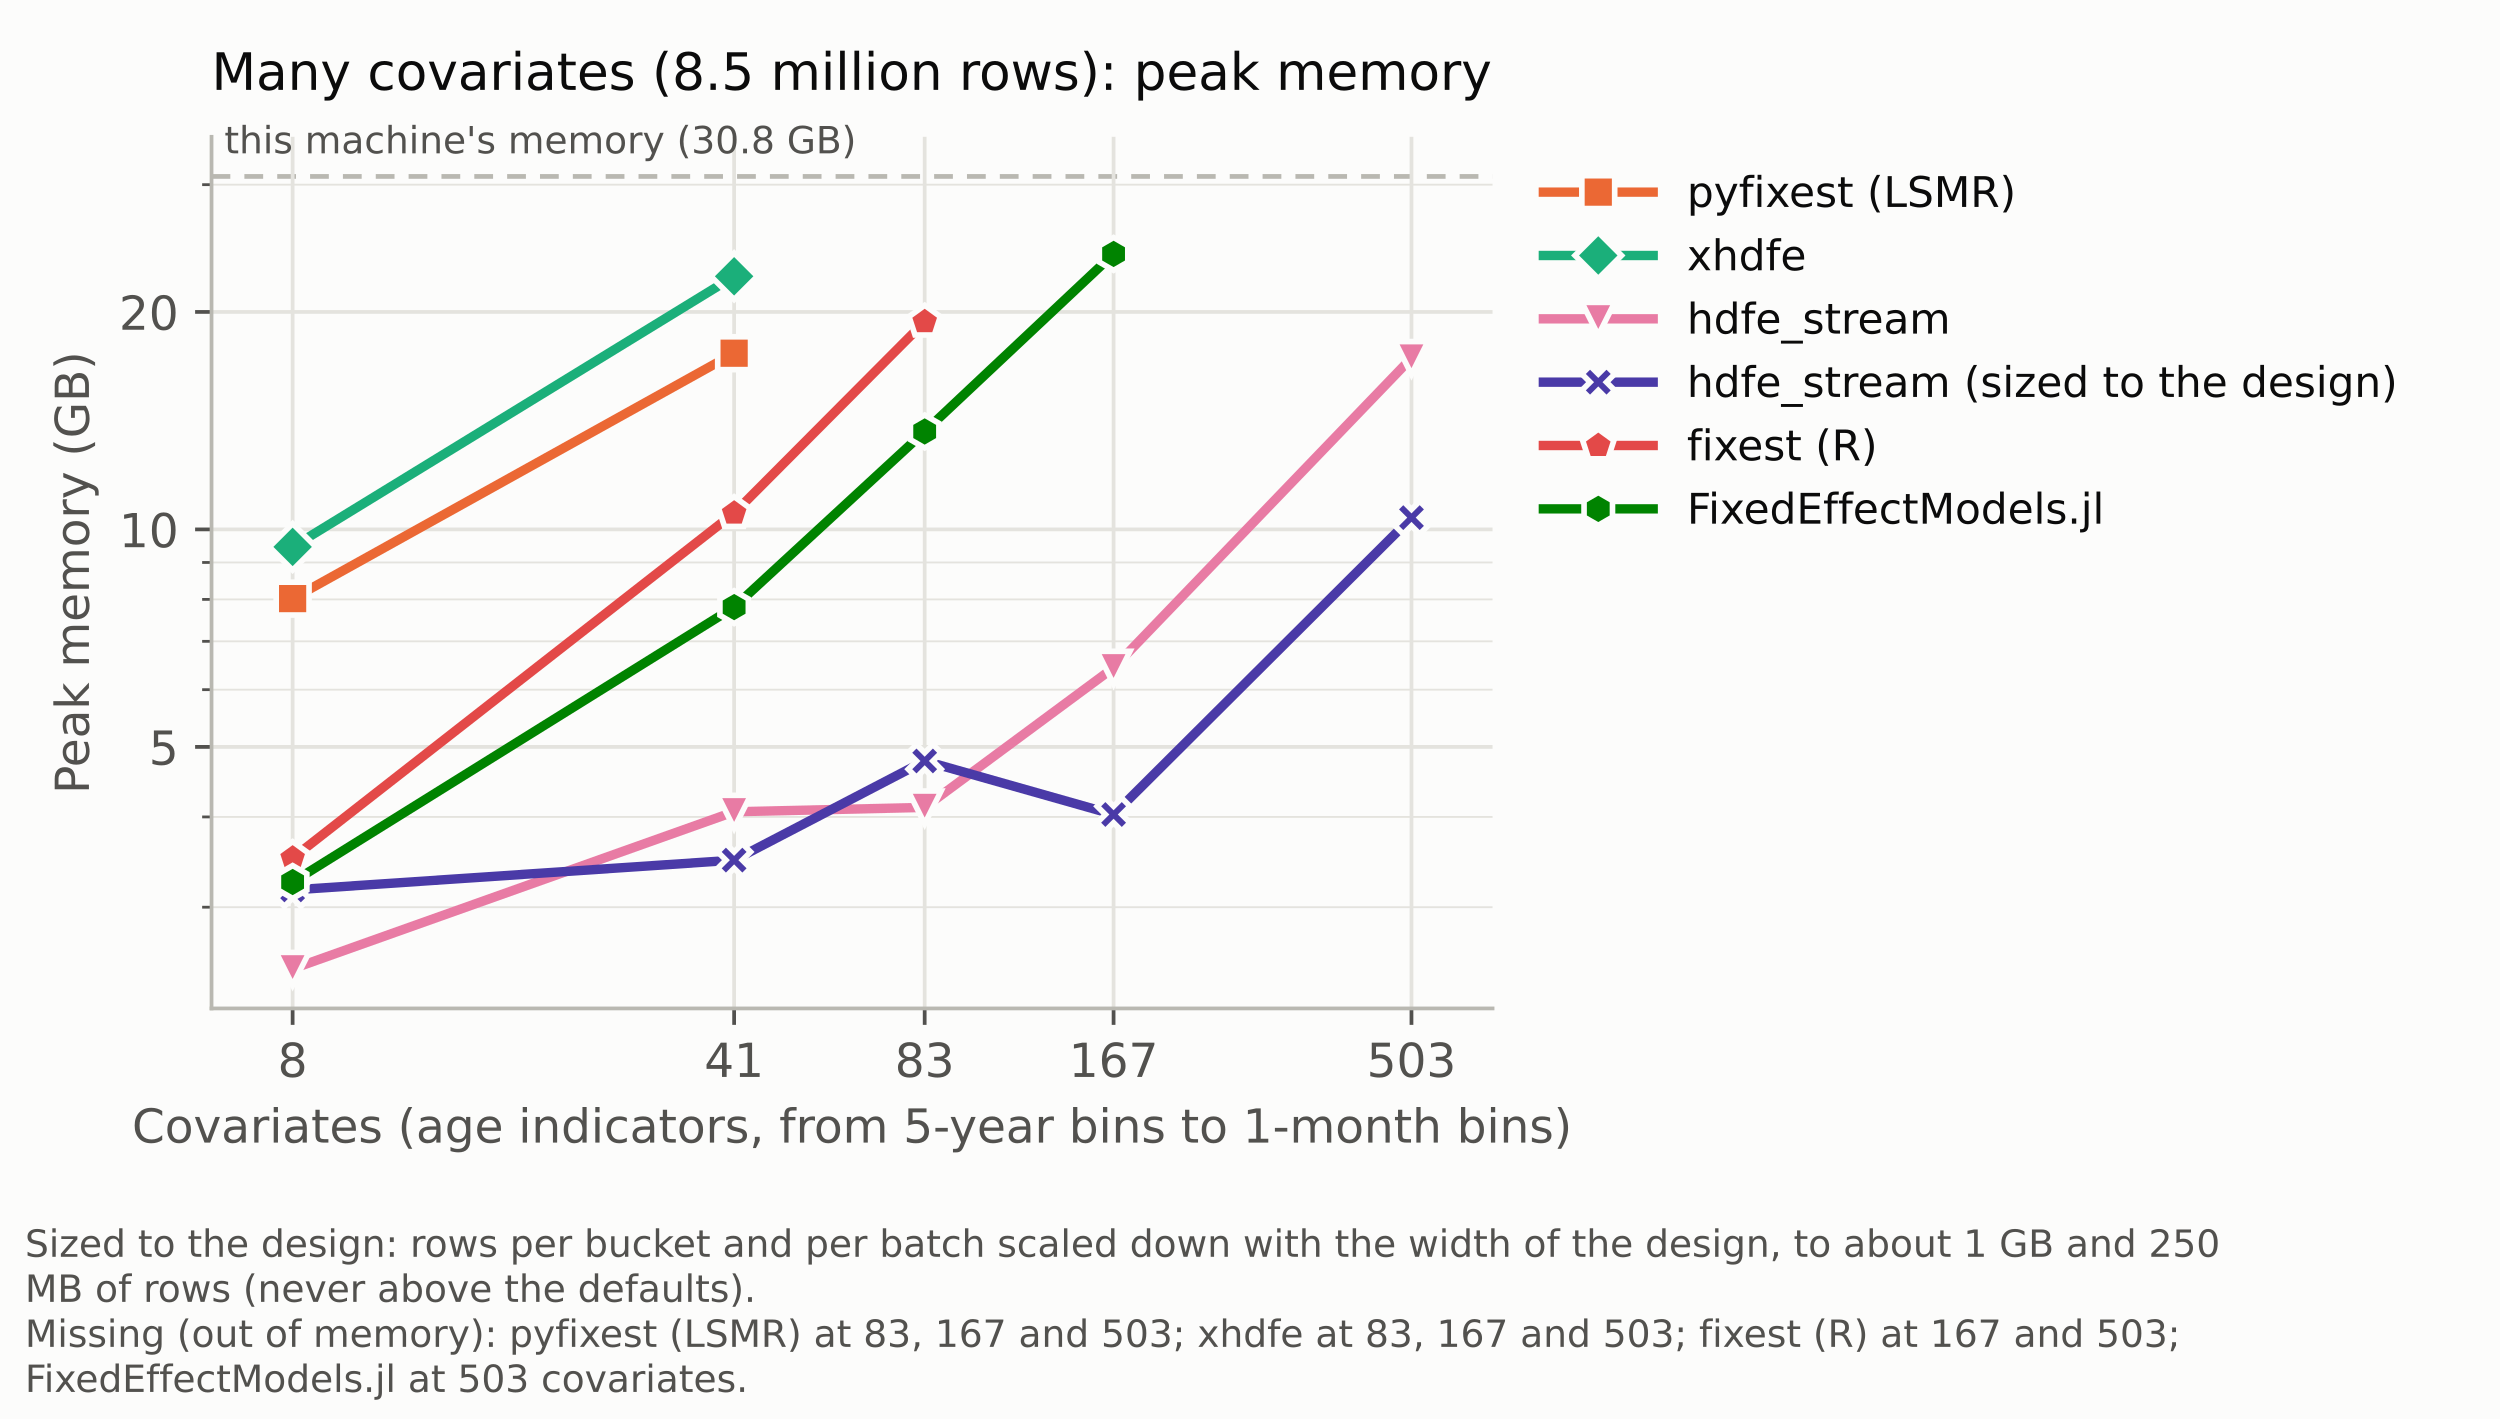
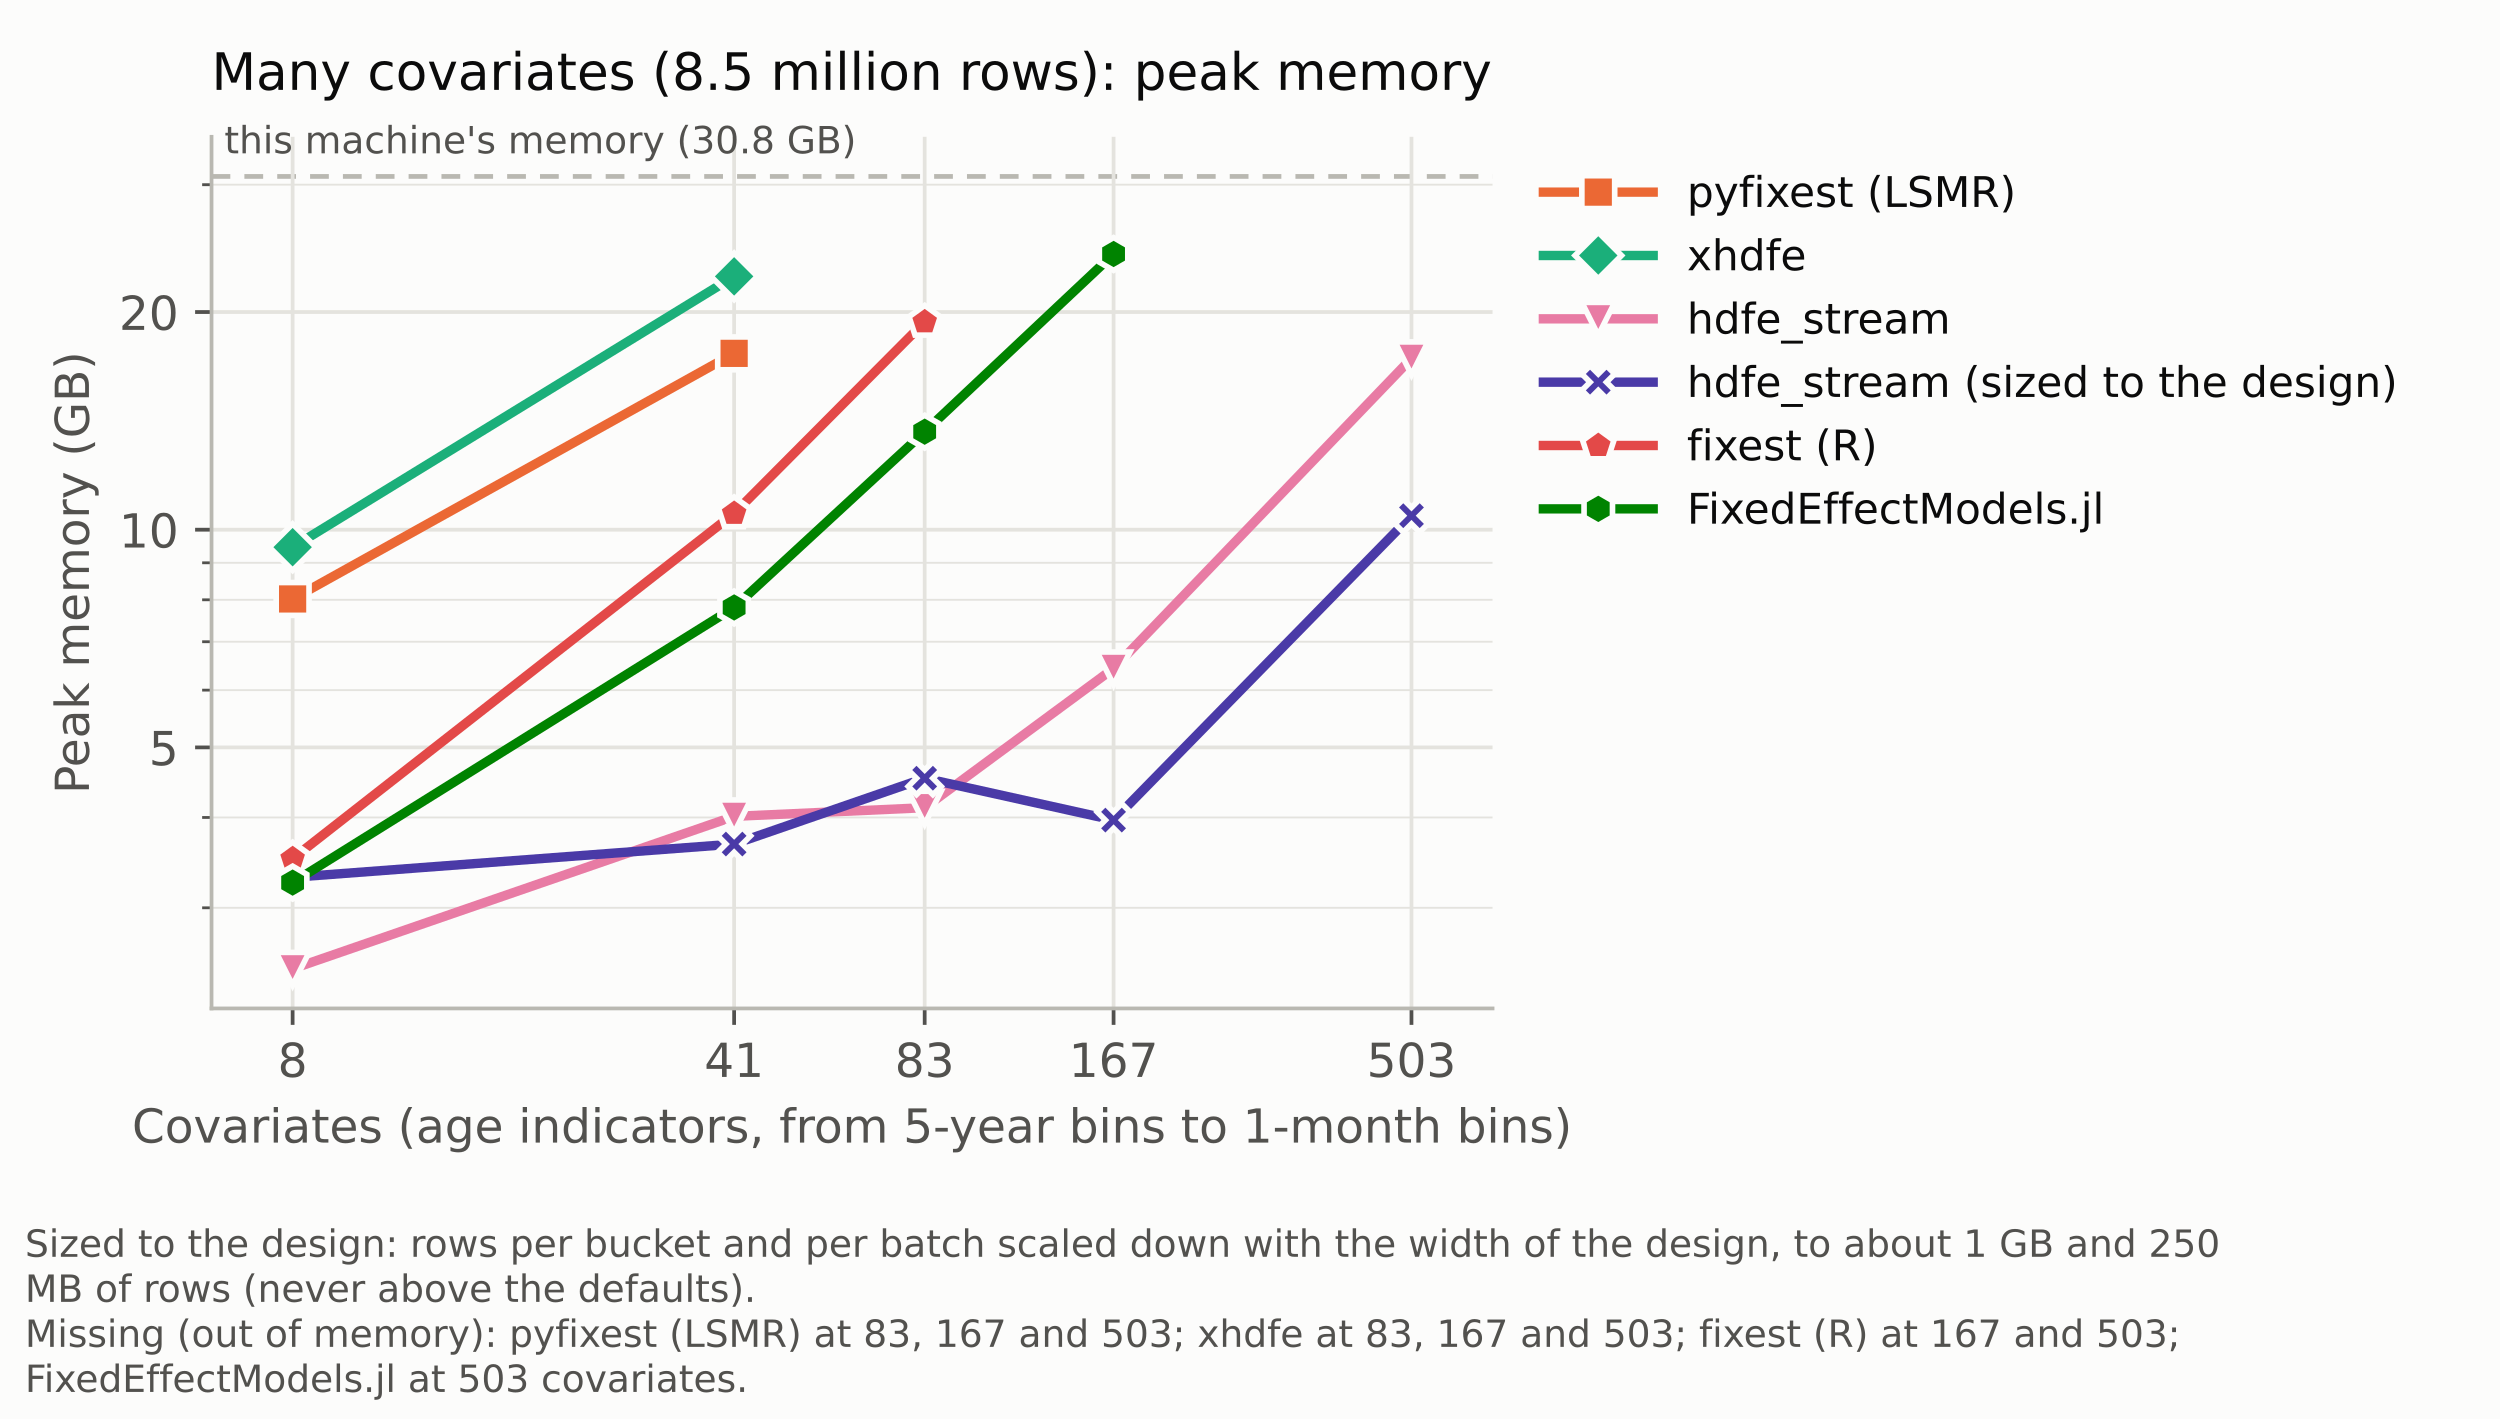
<svg xmlns="http://www.w3.org/2000/svg" xmlns:xlink="http://www.w3.org/1999/xlink" width="532.8pt" height="302.4pt" viewBox="0 0 532.8 302.4" version="1.1">
  <defs>
    <style type="text/css">*{stroke-linejoin: round; stroke-linecap: butt}</style>
  </defs>
  <g id="figure_1">
    <g id="patch_1">
      <path d="M 0 302.4  L 532.8 302.4  L 532.8 0  L 0 0  z " style="fill: #fcfcfb" />
    </g>
    <g id="axes_1">
      <g id="patch_2">
        <path d="M 45.082 214.918  L 318.093 214.918  L 318.093 29.157  L 45.082 29.157  z " style="fill: #fcfcfb" />
      </g>
      <g id="line2d_1">
        <path d="M 45.082 37.601  L 318.093 37.601  " clip-path="url(#p2166094554)" style="fill: none; stroke-dasharray: 4,3; stroke-dashoffset: 0; stroke: #b9b8b1" />
      </g>
      <g id="matplotlib.axis_1">
        <g id="xtick_1">
          <g id="line2d_2">
            <path d="M 62.363 214.918  L 62.363 29.157  " clip-path="url(#p2166094554)" style="fill: none; stroke: #e4e3de; stroke-width: 0.8; stroke-linecap: square" />
          </g>
          <g id="line2d_3">
            <defs>
              <path id="m8ed865f432" d="M 0 0  L 0 3.5  " style="stroke: #52514e; stroke-width: 0.8" />
            </defs>
            <g>
              <use xlink:href="#m8ed865f432" x="62.363" y="214.918" style="fill: #52514e; stroke: #52514e; stroke-width: 0.8" />
            </g>
          </g>
          <g id="text_1">
            <text style="font-size: 10px; font-family: 'DejaVu Sans', 'Bitstream Vera Sans', 'Computer Modern Sans Serif', 'Lucida Grande', 'Verdana', 'Geneva', 'Lucid', 'Arial', 'Helvetica', 'Avant Garde', sans-serif; text-anchor: middle; fill: #52514e" x="62.363" y="229.515" transform="rotate(-0 62.36259 229.5153)">8</text>
          </g>
        </g>
        <g id="xtick_2">
          <g id="line2d_4">
            <path d="M 156.457 214.918  L 156.457 29.157  " clip-path="url(#p2166094554)" style="fill: none; stroke: #e4e3de; stroke-width: 0.8; stroke-linecap: square" />
          </g>
          <g id="line2d_5">
            <g>
              <use xlink:href="#m8ed865f432" x="156.457" y="214.918" style="fill: #52514e; stroke: #52514e; stroke-width: 0.8" />
            </g>
          </g>
          <g id="text_2">
            <text style="font-size: 10px; font-family: 'DejaVu Sans', 'Bitstream Vera Sans', 'Computer Modern Sans Serif', 'Lucida Grande', 'Verdana', 'Geneva', 'Lucid', 'Arial', 'Helvetica', 'Avant Garde', sans-serif; text-anchor: middle; fill: #52514e" x="156.457" y="229.515" transform="rotate(-0 156.4571 229.5153)">41</text>
          </g>
        </g>
        <g id="xtick_3">
          <g id="line2d_6">
            <path d="M 197.067 214.918  L 197.067 29.157  " clip-path="url(#p2166094554)" style="fill: none; stroke: #e4e3de; stroke-width: 0.8; stroke-linecap: square" />
          </g>
          <g id="line2d_7">
            <g>
              <use xlink:href="#m8ed865f432" x="197.067" y="214.918" style="fill: #52514e; stroke: #52514e; stroke-width: 0.8" />
            </g>
          </g>
          <g id="text_3">
            <text style="font-size: 10px; font-family: 'DejaVu Sans', 'Bitstream Vera Sans', 'Computer Modern Sans Serif', 'Lucida Grande', 'Verdana', 'Geneva', 'Lucid', 'Arial', 'Helvetica', 'Avant Garde', sans-serif; text-anchor: middle; fill: #52514e" x="197.067" y="229.515" transform="rotate(-0 197.067 229.5153)">83</text>
          </g>
        </g>
        <g id="xtick_4">
          <g id="line2d_8">
            <path d="M 237.325 214.918  L 237.325 29.157  " clip-path="url(#p2166094554)" style="fill: none; stroke: #e4e3de; stroke-width: 0.8; stroke-linecap: square" />
          </g>
          <g id="line2d_9">
            <g>
              <use xlink:href="#m8ed865f432" x="237.325" y="214.918" style="fill: #52514e; stroke: #52514e; stroke-width: 0.8" />
            </g>
          </g>
          <g id="text_4">
            <text style="font-size: 10px; font-family: 'DejaVu Sans', 'Bitstream Vera Sans', 'Computer Modern Sans Serif', 'Lucida Grande', 'Verdana', 'Geneva', 'Lucid', 'Arial', 'Helvetica', 'Avant Garde', sans-serif; text-anchor: middle; fill: #52514e" x="237.325" y="229.515" transform="rotate(-0 237.3247 229.5153)">167</text>
          </g>
        </g>
        <g id="xtick_5">
          <g id="line2d_10">
            <path d="M 300.813 214.918  L 300.813 29.157  " clip-path="url(#p2166094554)" style="fill: none; stroke: #e4e3de; stroke-width: 0.8; stroke-linecap: square" />
          </g>
          <g id="line2d_11">
            <g>
              <use xlink:href="#m8ed865f432" x="300.813" y="214.918" style="fill: #52514e; stroke: #52514e; stroke-width: 0.8" />
            </g>
          </g>
          <g id="text_5">
            <text style="font-size: 10px; font-family: 'DejaVu Sans', 'Bitstream Vera Sans', 'Computer Modern Sans Serif', 'Lucida Grande', 'Verdana', 'Geneva', 'Lucid', 'Arial', 'Helvetica', 'Avant Garde', sans-serif; text-anchor: middle; fill: #52514e" x="300.813" y="229.515" transform="rotate(-0 300.8131 229.5153)">503</text>
          </g>
        </g>
        <g id="text_6">
          <text style="font-size: 10px; font-family: 'DejaVu Sans', 'Bitstream Vera Sans', 'Computer Modern Sans Serif', 'Lucida Grande', 'Verdana', 'Geneva', 'Lucid', 'Arial', 'Helvetica', 'Avant Garde', sans-serif; text-anchor: middle; fill: #52514e" x="181.588" y="243.516" transform="rotate(-0 181.5878 243.5161)">Covariates (age indicators, from 5-year bins to 1-month bins)</text>
        </g>
      </g>
      <g id="matplotlib.axis_2">
        <g id="ytick_1">
          <g id="line2d_12">
-             <path d="M 45.082 159.179  L 318.093 159.179  " clip-path="url(#p2166094554)" style="fill: none; stroke: #e4e3de; stroke-width: 0.8; stroke-linecap: square" />
+             <path d="M 45.082 159.281  L 318.093 159.281  " clip-path="url(#p2166094554)" style="fill: none; stroke: #e4e3de; stroke-width: 0.8; stroke-linecap: square" />
          </g>
          <g id="line2d_13">
            <defs>
              <path id="mcf4f93b4a9" d="M 0 0  L -3.5 0  " style="stroke: #52514e; stroke-width: 0.8" />
            </defs>
            <g>
-               <use xlink:href="#mcf4f93b4a9" x="45.082" y="159.179" style="fill: #52514e; stroke: #52514e; stroke-width: 0.8" />
+               <use xlink:href="#mcf4f93b4a9" x="45.082" y="159.281" style="fill: #52514e; stroke: #52514e; stroke-width: 0.8" />
            </g>
          </g>
          <g id="text_7">
-             <text style="font-size: 10px; font-family: 'DejaVu Sans', 'Bitstream Vera Sans', 'Computer Modern Sans Serif', 'Lucida Grande', 'Verdana', 'Geneva', 'Lucid', 'Arial', 'Helvetica', 'Avant Garde', sans-serif; text-anchor: end; fill: #52514e" x="38.082" y="162.978" transform="rotate(-0 38.08234 162.978)">5</text>
+             <text style="font-size: 10px; font-family: 'DejaVu Sans', 'Bitstream Vera Sans', 'Computer Modern Sans Serif', 'Lucida Grande', 'Verdana', 'Geneva', 'Lucid', 'Arial', 'Helvetica', 'Avant Garde', sans-serif; text-anchor: end; fill: #52514e" x="38.082" y="163.08" transform="rotate(-0 38.08234 163.0795)">5</text>
          </g>
        </g>
        <g id="ytick_2">
          <g id="line2d_14">
-             <path d="M 45.082 112.827  L 318.093 112.827  " clip-path="url(#p2166094554)" style="fill: none; stroke: #e4e3de; stroke-width: 0.8; stroke-linecap: square" />
+             <path d="M 45.082 112.89  L 318.093 112.89  " clip-path="url(#p2166094554)" style="fill: none; stroke: #e4e3de; stroke-width: 0.8; stroke-linecap: square" />
          </g>
          <g id="line2d_15">
            <g>
-               <use xlink:href="#mcf4f93b4a9" x="45.082" y="112.827" style="fill: #52514e; stroke: #52514e; stroke-width: 0.8" />
+               <use xlink:href="#mcf4f93b4a9" x="45.082" y="112.89" style="fill: #52514e; stroke: #52514e; stroke-width: 0.8" />
            </g>
          </g>
          <g id="text_8">
-             <text style="font-size: 10px; font-family: 'DejaVu Sans', 'Bitstream Vera Sans', 'Computer Modern Sans Serif', 'Lucida Grande', 'Verdana', 'Geneva', 'Lucid', 'Arial', 'Helvetica', 'Avant Garde', sans-serif; text-anchor: end; fill: #52514e" x="38.082" y="116.626" transform="rotate(-0 38.08234 116.626)">10</text>
+             <text style="font-size: 10px; font-family: 'DejaVu Sans', 'Bitstream Vera Sans', 'Computer Modern Sans Serif', 'Lucida Grande', 'Verdana', 'Geneva', 'Lucid', 'Arial', 'Helvetica', 'Avant Garde', sans-serif; text-anchor: end; fill: #52514e" x="38.082" y="116.689" transform="rotate(-0 38.08234 116.6888)">10</text>
          </g>
        </g>
        <g id="ytick_3">
          <g id="line2d_16">
-             <path d="M 45.082 66.475  L 318.093 66.475  " clip-path="url(#p2166094554)" style="fill: none; stroke: #e4e3de; stroke-width: 0.8; stroke-linecap: square" />
+             <path d="M 45.082 66.499  L 318.093 66.499  " clip-path="url(#p2166094554)" style="fill: none; stroke: #e4e3de; stroke-width: 0.8; stroke-linecap: square" />
          </g>
          <g id="line2d_17">
            <g>
-               <use xlink:href="#mcf4f93b4a9" x="45.082" y="66.475" style="fill: #52514e; stroke: #52514e; stroke-width: 0.8" />
+               <use xlink:href="#mcf4f93b4a9" x="45.082" y="66.499" style="fill: #52514e; stroke: #52514e; stroke-width: 0.8" />
            </g>
          </g>
          <g id="text_9">
-             <text style="font-size: 10px; font-family: 'DejaVu Sans', 'Bitstream Vera Sans', 'Computer Modern Sans Serif', 'Lucida Grande', 'Verdana', 'Geneva', 'Lucid', 'Arial', 'Helvetica', 'Avant Garde', sans-serif; text-anchor: end; fill: #52514e" x="38.082" y="70.274" transform="rotate(-0 38.08234 70.27397)">20</text>
+             <text style="font-size: 10px; font-family: 'DejaVu Sans', 'Bitstream Vera Sans', 'Computer Modern Sans Serif', 'Lucida Grande', 'Verdana', 'Geneva', 'Lucid', 'Arial', 'Helvetica', 'Avant Garde', sans-serif; text-anchor: end; fill: #52514e" x="38.082" y="70.298" transform="rotate(-0 38.08234 70.29809)">20</text>
          </g>
        </g>
        <g id="ytick_4">
          <g id="line2d_18">
-             <path d="M 45.082 193.339  L 318.093 193.339  " clip-path="url(#p2166094554)" style="fill: none; stroke: #e4e3de; stroke-width: 0.4; stroke-linecap: square" />
+             <path d="M 45.082 193.469  L 318.093 193.469  " clip-path="url(#p2166094554)" style="fill: none; stroke: #e4e3de; stroke-width: 0.4; stroke-linecap: square" />
          </g>
          <g id="line2d_19">
            <defs>
              <path id="mec2caca15e" d="M 0 0  L -2 0  " style="stroke: #52514e; stroke-width: 0.6" />
            </defs>
            <g>
-               <use xlink:href="#mec2caca15e" x="45.082" y="193.339" style="fill: #52514e; stroke: #52514e; stroke-width: 0.6" />
+               <use xlink:href="#mec2caca15e" x="45.082" y="193.469" style="fill: #52514e; stroke: #52514e; stroke-width: 0.6" />
            </g>
          </g>
        </g>
        <g id="ytick_5">
          <g id="line2d_20">
-             <path d="M 45.082 174.101  L 318.093 174.101  " clip-path="url(#p2166094554)" style="fill: none; stroke: #e4e3de; stroke-width: 0.4; stroke-linecap: square" />
+             <path d="M 45.082 174.215  L 318.093 174.215  " clip-path="url(#p2166094554)" style="fill: none; stroke: #e4e3de; stroke-width: 0.4; stroke-linecap: square" />
          </g>
          <g id="line2d_21">
            <g>
-               <use xlink:href="#mec2caca15e" x="45.082" y="174.101" style="fill: #52514e; stroke: #52514e; stroke-width: 0.6" />
+               <use xlink:href="#mec2caca15e" x="45.082" y="174.215" style="fill: #52514e; stroke: #52514e; stroke-width: 0.6" />
            </g>
          </g>
        </g>
        <g id="ytick_6">
          <g id="line2d_22">
-             <path d="M 45.082 146.987  L 318.093 146.987  " clip-path="url(#p2166094554)" style="fill: none; stroke: #e4e3de; stroke-width: 0.4; stroke-linecap: square" />
+             <path d="M 45.082 147.078  L 318.093 147.078  " clip-path="url(#p2166094554)" style="fill: none; stroke: #e4e3de; stroke-width: 0.4; stroke-linecap: square" />
          </g>
          <g id="line2d_23">
            <g>
-               <use xlink:href="#mec2caca15e" x="45.082" y="146.987" style="fill: #52514e; stroke: #52514e; stroke-width: 0.6" />
+               <use xlink:href="#mec2caca15e" x="45.082" y="147.078" style="fill: #52514e; stroke: #52514e; stroke-width: 0.6" />
            </g>
          </g>
        </g>
        <g id="ytick_7">
          <g id="line2d_24">
-             <path d="M 45.082 136.679  L 318.093 136.679  " clip-path="url(#p2166094554)" style="fill: none; stroke: #e4e3de; stroke-width: 0.4; stroke-linecap: square" />
+             <path d="M 45.082 136.761  L 318.093 136.761  " clip-path="url(#p2166094554)" style="fill: none; stroke: #e4e3de; stroke-width: 0.4; stroke-linecap: square" />
          </g>
          <g id="line2d_25">
            <g>
-               <use xlink:href="#mec2caca15e" x="45.082" y="136.679" style="fill: #52514e; stroke: #52514e; stroke-width: 0.6" />
+               <use xlink:href="#mec2caca15e" x="45.082" y="136.761" style="fill: #52514e; stroke: #52514e; stroke-width: 0.6" />
            </g>
          </g>
        </g>
        <g id="ytick_8">
          <g id="line2d_26">
-             <path d="M 45.082 127.749  L 318.093 127.749  " clip-path="url(#p2166094554)" style="fill: none; stroke: #e4e3de; stroke-width: 0.4; stroke-linecap: square" />
+             <path d="M 45.082 127.824  L 318.093 127.824  " clip-path="url(#p2166094554)" style="fill: none; stroke: #e4e3de; stroke-width: 0.4; stroke-linecap: square" />
          </g>
          <g id="line2d_27">
            <g>
-               <use xlink:href="#mec2caca15e" x="45.082" y="127.749" style="fill: #52514e; stroke: #52514e; stroke-width: 0.6" />
+               <use xlink:href="#mec2caca15e" x="45.082" y="127.824" style="fill: #52514e; stroke: #52514e; stroke-width: 0.6" />
            </g>
          </g>
        </g>
        <g id="ytick_9">
          <g id="line2d_28">
-             <path d="M 45.082 119.873  L 318.093 119.873  " clip-path="url(#p2166094554)" style="fill: none; stroke: #e4e3de; stroke-width: 0.4; stroke-linecap: square" />
+             <path d="M 45.082 119.942  L 318.093 119.942  " clip-path="url(#p2166094554)" style="fill: none; stroke: #e4e3de; stroke-width: 0.4; stroke-linecap: square" />
          </g>
          <g id="line2d_29">
            <g>
-               <use xlink:href="#mec2caca15e" x="45.082" y="119.873" style="fill: #52514e; stroke: #52514e; stroke-width: 0.6" />
+               <use xlink:href="#mec2caca15e" x="45.082" y="119.942" style="fill: #52514e; stroke: #52514e; stroke-width: 0.6" />
            </g>
          </g>
        </g>
        <g id="ytick_10">
          <g id="line2d_30">
-             <path d="M 45.082 39.361  L 318.093 39.361  " clip-path="url(#p2166094554)" style="fill: none; stroke: #e4e3de; stroke-width: 0.4; stroke-linecap: square" />
+             <path d="M 45.082 39.362  L 318.093 39.362  " clip-path="url(#p2166094554)" style="fill: none; stroke: #e4e3de; stroke-width: 0.4; stroke-linecap: square" />
          </g>
          <g id="line2d_31">
            <g>
-               <use xlink:href="#mec2caca15e" x="45.082" y="39.361" style="fill: #52514e; stroke: #52514e; stroke-width: 0.6" />
+               <use xlink:href="#mec2caca15e" x="45.082" y="39.362" style="fill: #52514e; stroke: #52514e; stroke-width: 0.6" />
            </g>
          </g>
        </g>
        <g id="text_10">
          <text style="font-size: 10px; font-family: 'DejaVu Sans', 'Bitstream Vera Sans', 'Computer Modern Sans Serif', 'Lucida Grande', 'Verdana', 'Geneva', 'Lucid', 'Arial', 'Helvetica', 'Avant Garde', sans-serif; text-anchor: middle; fill: #52514e" x="18.955" y="122.038" transform="rotate(-90 18.955 122.0375)">Peak memory (GB)</text>
        </g>
      </g>
      <g id="patch_3">
        <path d="M 45.082 214.918  L 45.082 29.157  " style="fill: none; stroke: #b9b8b1; stroke-width: 0.8; stroke-linejoin: miter; stroke-linecap: square" />
      </g>
      <g id="patch_4">
        <path d="M 45.082 214.918  L 318.093 214.918  " style="fill: none; stroke: #b9b8b1; stroke-width: 0.8; stroke-linejoin: miter; stroke-linecap: square" />
      </g>
      <g id="line2d_32">
-         <path d="M 62.363 127.574  L 156.457 75.278  " clip-path="url(#p2166094554)" style="fill: none; stroke: #eb6834; stroke-width: 2; stroke-linecap: square" />
+         <path d="M 62.363 127.649  L 156.457 75.309  " clip-path="url(#p2166094554)" style="fill: none; stroke: #eb6834; stroke-width: 2; stroke-linecap: square" />
        <defs>
          <path id="m14eded4514" d="M -3.5 3.5  L 3.5 3.5  L 3.5 -3.5  L -3.5 -3.5  z " style="stroke: #fcfcfb; stroke-width: 1.2; stroke-linejoin: miter" />
        </defs>
        <g clip-path="url(#p2166094554)">
-           <use xlink:href="#m14eded4514" x="62.363" y="127.574" style="fill: #eb6834; stroke: #fcfcfb; stroke-width: 1.2; stroke-linejoin: miter" />
-           <use xlink:href="#m14eded4514" x="156.457" y="75.278" style="fill: #eb6834; stroke: #fcfcfb; stroke-width: 1.2; stroke-linejoin: miter" />
+           <use xlink:href="#m14eded4514" x="62.363" y="127.649" style="fill: #eb6834; stroke: #fcfcfb; stroke-width: 1.2; stroke-linejoin: miter" />
+           <use xlink:href="#m14eded4514" x="156.457" y="75.309" style="fill: #eb6834; stroke: #fcfcfb; stroke-width: 1.2; stroke-linejoin: miter" />
        </g>
      </g>
      <g id="line2d_33">
-         <path d="M 62.363 116.551  L 156.457 58.884  " clip-path="url(#p2166094554)" style="fill: none; stroke: #1baf7a; stroke-width: 2; stroke-linecap: square" />
+         <path d="M 62.363 116.617  L 156.457 58.901  " clip-path="url(#p2166094554)" style="fill: none; stroke: #1baf7a; stroke-width: 2; stroke-linecap: square" />
        <defs>
          <path id="m30f5d41abb" d="M -0 4.95  L 4.95 0  L 0 -4.95  L -4.95 -0  z " style="stroke: #fcfcfb; stroke-width: 1.2; stroke-linejoin: miter" />
        </defs>
        <g clip-path="url(#p2166094554)">
-           <use xlink:href="#m30f5d41abb" x="62.363" y="116.551" style="fill: #1baf7a; stroke: #fcfcfb; stroke-width: 1.2; stroke-linejoin: miter" />
-           <use xlink:href="#m30f5d41abb" x="156.457" y="58.884" style="fill: #1baf7a; stroke: #fcfcfb; stroke-width: 1.2; stroke-linejoin: miter" />
+           <use xlink:href="#m30f5d41abb" x="62.363" y="116.617" style="fill: #1baf7a; stroke: #fcfcfb; stroke-width: 1.2; stroke-linejoin: miter" />
+           <use xlink:href="#m30f5d41abb" x="156.457" y="58.901" style="fill: #1baf7a; stroke: #fcfcfb; stroke-width: 1.2; stroke-linejoin: miter" />
        </g>
      </g>
      <g id="line2d_34">
-         <path d="M 62.363 206.474  L 156.457 173.002  L 197.067 172.076  L 237.325 142.308  L 300.813 76.296  " clip-path="url(#p2166094554)" style="fill: none; stroke: #e87ba4; stroke-width: 2; stroke-linecap: square" />
+         <path d="M 62.363 206.474  L 156.457 173.983  L 197.067 172.133  L 237.325 142.453  L 300.813 76.369  " clip-path="url(#p2166094554)" style="fill: none; stroke: #e87ba4; stroke-width: 2; stroke-linecap: square" />
        <defs>
          <path id="m9a6e6bebf3" d="M -0 3.5  L 3.5 -3.5  L -3.5 -3.5  z " style="stroke: #fcfcfb; stroke-width: 1.2; stroke-linejoin: miter" />
        </defs>
        <g clip-path="url(#p2166094554)">
          <use xlink:href="#m9a6e6bebf3" x="62.363" y="206.474" style="fill: #e87ba4; stroke: #fcfcfb; stroke-width: 1.2; stroke-linejoin: miter" />
-           <use xlink:href="#m9a6e6bebf3" x="156.457" y="173.002" style="fill: #e87ba4; stroke: #fcfcfb; stroke-width: 1.2; stroke-linejoin: miter" />
-           <use xlink:href="#m9a6e6bebf3" x="197.067" y="172.076" style="fill: #e87ba4; stroke: #fcfcfb; stroke-width: 1.2; stroke-linejoin: miter" />
-           <use xlink:href="#m9a6e6bebf3" x="237.325" y="142.308" style="fill: #e87ba4; stroke: #fcfcfb; stroke-width: 1.2; stroke-linejoin: miter" />
-           <use xlink:href="#m9a6e6bebf3" x="300.813" y="76.296" style="fill: #e87ba4; stroke: #fcfcfb; stroke-width: 1.2; stroke-linejoin: miter" />
+           <use xlink:href="#m9a6e6bebf3" x="156.457" y="173.983" style="fill: #e87ba4; stroke: #fcfcfb; stroke-width: 1.2; stroke-linejoin: miter" />
+           <use xlink:href="#m9a6e6bebf3" x="197.067" y="172.133" style="fill: #e87ba4; stroke: #fcfcfb; stroke-width: 1.2; stroke-linejoin: miter" />
+           <use xlink:href="#m9a6e6bebf3" x="237.325" y="142.453" style="fill: #e87ba4; stroke: #fcfcfb; stroke-width: 1.2; stroke-linejoin: miter" />
+           <use xlink:href="#m9a6e6bebf3" x="300.813" y="76.369" style="fill: #e87ba4; stroke: #fcfcfb; stroke-width: 1.2; stroke-linejoin: miter" />
        </g>
      </g>
      <g id="line2d_35">
-         <path d="M 62.363 189.657  L 156.457 183.31  L 197.067 162.18  L 237.325 173.588  L 300.813 110.317  " clip-path="url(#p2166094554)" style="fill: none; stroke: #4a3aa7; stroke-width: 2; stroke-linecap: square" />
+         <path d="M 62.363 186.967  L 156.457 179.883  L 197.067 165.855  L 237.325 174.781  L 300.813 109.904  " clip-path="url(#p2166094554)" style="fill: none; stroke: #4a3aa7; stroke-width: 2; stroke-linecap: square" />
        <defs>
          <path id="m1806be16ce" d="M -1.75 3.5  L 0 1.75  L 1.75 3.5  L 3.5 1.75  L 1.75 0  L 3.5 -1.75  L 1.75 -3.5  L 0 -1.75  L -1.75 -3.5  L -3.5 -1.75  L -1.75 0  L -3.5 1.75  z " style="stroke: #fcfcfb; stroke-width: 1.2; stroke-linejoin: miter" />
        </defs>
        <g clip-path="url(#p2166094554)">
-           <use xlink:href="#m1806be16ce" x="62.363" y="189.657" style="fill: #4a3aa7; stroke: #fcfcfb; stroke-width: 1.2; stroke-linejoin: miter" />
-           <use xlink:href="#m1806be16ce" x="156.457" y="183.31" style="fill: #4a3aa7; stroke: #fcfcfb; stroke-width: 1.2; stroke-linejoin: miter" />
-           <use xlink:href="#m1806be16ce" x="197.067" y="162.18" style="fill: #4a3aa7; stroke: #fcfcfb; stroke-width: 1.2; stroke-linejoin: miter" />
-           <use xlink:href="#m1806be16ce" x="237.325" y="173.588" style="fill: #4a3aa7; stroke: #fcfcfb; stroke-width: 1.2; stroke-linejoin: miter" />
-           <use xlink:href="#m1806be16ce" x="300.813" y="110.317" style="fill: #4a3aa7; stroke: #fcfcfb; stroke-width: 1.2; stroke-linejoin: miter" />
+           <use xlink:href="#m1806be16ce" x="62.363" y="186.967" style="fill: #4a3aa7; stroke: #fcfcfb; stroke-width: 1.2; stroke-linejoin: miter" />
+           <use xlink:href="#m1806be16ce" x="156.457" y="179.883" style="fill: #4a3aa7; stroke: #fcfcfb; stroke-width: 1.2; stroke-linejoin: miter" />
+           <use xlink:href="#m1806be16ce" x="197.067" y="165.855" style="fill: #4a3aa7; stroke: #fcfcfb; stroke-width: 1.2; stroke-linejoin: miter" />
+           <use xlink:href="#m1806be16ce" x="237.325" y="174.781" style="fill: #4a3aa7; stroke: #fcfcfb; stroke-width: 1.2; stroke-linejoin: miter" />
+           <use xlink:href="#m1806be16ce" x="300.813" y="109.904" style="fill: #4a3aa7; stroke: #fcfcfb; stroke-width: 1.2; stroke-linejoin: miter" />
        </g>
      </g>
      <g id="line2d_36">
-         <path d="M 62.363 182.87  L 156.457 109.355  L 197.067 68.563  " clip-path="url(#p2166094554)" style="fill: none; stroke: #e34948; stroke-width: 2; stroke-linecap: square" />
+         <path d="M 62.363 182.992  L 156.457 109.415  L 197.067 68.589  " clip-path="url(#p2166094554)" style="fill: none; stroke: #e34948; stroke-width: 2; stroke-linecap: square" />
        <defs>
          <path id="mc6cb08bd41" d="M 0 -3.5  L -3.329 -1.082  L -2.057 2.832  L 2.057 2.832  L 3.329 -1.082  z " style="stroke: #fcfcfb; stroke-width: 1.2; stroke-linejoin: miter" />
        </defs>
        <g clip-path="url(#p2166094554)">
-           <use xlink:href="#mc6cb08bd41" x="62.363" y="182.87" style="fill: #e34948; stroke: #fcfcfb; stroke-width: 1.2; stroke-linejoin: miter" />
-           <use xlink:href="#mc6cb08bd41" x="156.457" y="109.355" style="fill: #e34948; stroke: #fcfcfb; stroke-width: 1.2; stroke-linejoin: miter" />
-           <use xlink:href="#mc6cb08bd41" x="197.067" y="68.563" style="fill: #e34948; stroke: #fcfcfb; stroke-width: 1.2; stroke-linejoin: miter" />
+           <use xlink:href="#mc6cb08bd41" x="62.363" y="182.992" style="fill: #e34948; stroke: #fcfcfb; stroke-width: 1.2; stroke-linejoin: miter" />
+           <use xlink:href="#mc6cb08bd41" x="156.457" y="109.415" style="fill: #e34948; stroke: #fcfcfb; stroke-width: 1.2; stroke-linejoin: miter" />
+           <use xlink:href="#mc6cb08bd41" x="197.067" y="68.589" style="fill: #e34948; stroke: #fcfcfb; stroke-width: 1.2; stroke-linejoin: miter" />
        </g>
      </g>
      <g id="line2d_37">
-         <path d="M 62.363 187.974  L 156.457 129.386  L 197.067 91.957  L 237.325 54.115  " clip-path="url(#p2166094554)" style="fill: none; stroke: #008300; stroke-width: 2; stroke-linecap: square" />
+         <path d="M 62.363 188.1  L 156.457 129.462  L 197.067 92.002  L 237.325 54.129  " clip-path="url(#p2166094554)" style="fill: none; stroke: #008300; stroke-width: 2; stroke-linecap: square" />
        <defs>
          <path id="m63236656e7" d="M 0 -3.5  L -3.031 -1.75  L -3.031 1.75  L -0 3.5  L 3.031 1.75  L 3.031 -1.75  z " style="stroke: #fcfcfb; stroke-width: 1.2; stroke-linejoin: miter" />
        </defs>
        <g clip-path="url(#p2166094554)">
-           <use xlink:href="#m63236656e7" x="62.363" y="187.974" style="fill: #008300; stroke: #fcfcfb; stroke-width: 1.2; stroke-linejoin: miter" />
-           <use xlink:href="#m63236656e7" x="156.457" y="129.386" style="fill: #008300; stroke: #fcfcfb; stroke-width: 1.2; stroke-linejoin: miter" />
-           <use xlink:href="#m63236656e7" x="197.067" y="91.957" style="fill: #008300; stroke: #fcfcfb; stroke-width: 1.2; stroke-linejoin: miter" />
-           <use xlink:href="#m63236656e7" x="237.325" y="54.115" style="fill: #008300; stroke: #fcfcfb; stroke-width: 1.2; stroke-linejoin: miter" />
+           <use xlink:href="#m63236656e7" x="62.363" y="188.1" style="fill: #008300; stroke: #fcfcfb; stroke-width: 1.2; stroke-linejoin: miter" />
+           <use xlink:href="#m63236656e7" x="156.457" y="129.462" style="fill: #008300; stroke: #fcfcfb; stroke-width: 1.2; stroke-linejoin: miter" />
+           <use xlink:href="#m63236656e7" x="197.067" y="92.002" style="fill: #008300; stroke: #fcfcfb; stroke-width: 1.2; stroke-linejoin: miter" />
+           <use xlink:href="#m63236656e7" x="237.325" y="54.129" style="fill: #008300; stroke: #fcfcfb; stroke-width: 1.2; stroke-linejoin: miter" />
        </g>
      </g>
      <g id="text_11">
        <text style="font-size: 8px; font-family: 'DejaVu Sans', 'Bitstream Vera Sans', 'Computer Modern Sans Serif', 'Lucida Grande', 'Verdana', 'Geneva', 'Lucid', 'Arial', 'Helvetica', 'Avant Garde', sans-serif; text-anchor: start; fill: #52514e" x="47.812" y="32.679" transform="rotate(-0 47.81245 32.67919)">this machine's memory (30.8 GB)</text>
      </g>
      <g id="text_12">
        <text style="font-size: 11px; font-family: 'DejaVu Sans', 'Bitstream Vera Sans', 'Computer Modern Sans Serif', 'Lucida Grande', 'Verdana', 'Geneva', 'Lucid', 'Arial', 'Helvetica', 'Avant Garde', sans-serif; text-anchor: start; fill: #0b0b0b" x="45.082" y="19.157" transform="rotate(-0 45.08234 19.15742)">Many covariates (8.5 million rows): peak memory</text>
      </g>
      <g id="legend_1">
        <g id="line2d_38">
          <path d="M 328.923 40.946  L 340.623 40.946  L 352.323 40.946  " style="fill: none; stroke: #eb6834; stroke-width: 2; stroke-linecap: square" />
          <g>
            <use xlink:href="#m14eded4514" x="340.623" y="40.946" style="fill: #eb6834; stroke: #fcfcfb; stroke-width: 1.2; stroke-linejoin: miter" />
          </g>
        </g>
        <g id="text_13">
          <text style="font-size: 9px; font-family: 'DejaVu Sans', 'Bitstream Vera Sans', 'Computer Modern Sans Serif', 'Lucida Grande', 'Verdana', 'Geneva', 'Lucid', 'Arial', 'Helvetica', 'Avant Garde', sans-serif; text-anchor: start; fill: #0b0b0b" x="359.523" y="44.096" transform="rotate(-0 359.5234 44.09602)">pyfixest (LSMR)</text>
        </g>
        <g id="line2d_39">
          <path d="M 328.923 54.447  L 340.623 54.447  L 352.323 54.447  " style="fill: none; stroke: #1baf7a; stroke-width: 2; stroke-linecap: square" />
          <g>
            <use xlink:href="#m30f5d41abb" x="340.623" y="54.447" style="fill: #1baf7a; stroke: #fcfcfb; stroke-width: 1.2; stroke-linejoin: miter" />
          </g>
        </g>
        <g id="text_14">
          <text style="font-size: 9px; font-family: 'DejaVu Sans', 'Bitstream Vera Sans', 'Computer Modern Sans Serif', 'Lucida Grande', 'Verdana', 'Geneva', 'Lucid', 'Arial', 'Helvetica', 'Avant Garde', sans-serif; text-anchor: start; fill: #0b0b0b" x="359.523" y="57.597" transform="rotate(-0 359.5234 57.59672)">xhdfe</text>
        </g>
        <g id="line2d_40">
          <path d="M 328.923 67.947  L 340.623 67.947  L 352.323 67.947  " style="fill: none; stroke: #e87ba4; stroke-width: 2; stroke-linecap: square" />
          <g>
            <use xlink:href="#m9a6e6bebf3" x="340.623" y="67.947" style="fill: #e87ba4; stroke: #fcfcfb; stroke-width: 1.2; stroke-linejoin: miter" />
          </g>
        </g>
        <g id="text_15">
          <text style="font-size: 9px; font-family: 'DejaVu Sans', 'Bitstream Vera Sans', 'Computer Modern Sans Serif', 'Lucida Grande', 'Verdana', 'Geneva', 'Lucid', 'Arial', 'Helvetica', 'Avant Garde', sans-serif; text-anchor: start; fill: #0b0b0b" x="359.523" y="71.097" transform="rotate(-0 359.5234 71.09742)">hdfe_stream</text>
        </g>
        <g id="line2d_41">
          <path d="M 328.923 81.448  L 340.623 81.448  L 352.323 81.448  " style="fill: none; stroke: #4a3aa7; stroke-width: 2; stroke-linecap: square" />
          <g>
            <use xlink:href="#m1806be16ce" x="340.623" y="81.448" style="fill: #4a3aa7; stroke: #fcfcfb; stroke-width: 1.2; stroke-linejoin: miter" />
          </g>
        </g>
        <g id="text_16">
          <text style="font-size: 9px; font-family: 'DejaVu Sans', 'Bitstream Vera Sans', 'Computer Modern Sans Serif', 'Lucida Grande', 'Verdana', 'Geneva', 'Lucid', 'Arial', 'Helvetica', 'Avant Garde', sans-serif; text-anchor: start; fill: #0b0b0b" x="359.523" y="84.598" transform="rotate(-0 359.5234 84.59812)">hdfe_stream (sized to the design)</text>
        </g>
        <g id="line2d_42">
          <path d="M 328.923 94.949  L 340.623 94.949  L 352.323 94.949  " style="fill: none; stroke: #e34948; stroke-width: 2; stroke-linecap: square" />
          <g>
            <use xlink:href="#mc6cb08bd41" x="340.623" y="94.949" style="fill: #e34948; stroke: #fcfcfb; stroke-width: 1.2; stroke-linejoin: miter" />
          </g>
        </g>
        <g id="text_17">
          <text style="font-size: 9px; font-family: 'DejaVu Sans', 'Bitstream Vera Sans', 'Computer Modern Sans Serif', 'Lucida Grande', 'Verdana', 'Geneva', 'Lucid', 'Arial', 'Helvetica', 'Avant Garde', sans-serif; text-anchor: start; fill: #0b0b0b" x="359.523" y="98.099" transform="rotate(-0 359.5234 98.09883)">fixest (R)</text>
        </g>
        <g id="line2d_43">
          <path d="M 328.923 108.45  L 340.623 108.45  L 352.323 108.45  " style="fill: none; stroke: #008300; stroke-width: 2; stroke-linecap: square" />
          <g>
            <use xlink:href="#m63236656e7" x="340.623" y="108.45" style="fill: #008300; stroke: #fcfcfb; stroke-width: 1.2; stroke-linejoin: miter" />
          </g>
        </g>
        <g id="text_18">
          <text style="font-size: 9px; font-family: 'DejaVu Sans', 'Bitstream Vera Sans', 'Computer Modern Sans Serif', 'Lucida Grande', 'Verdana', 'Geneva', 'Lucid', 'Arial', 'Helvetica', 'Avant Garde', sans-serif; text-anchor: start; fill: #0b0b0b" x="359.523" y="111.6" transform="rotate(-0 359.5234 111.5995)">FixedEffectModels.jl</text>
        </g>
      </g>
    </g>
    <g id="text_19">
      <text style="font-size: 8px; font-family: 'DejaVu Sans', 'Bitstream Vera Sans', 'Computer Modern Sans Serif', 'Lucida Grande', 'Verdana', 'Geneva', 'Lucid', 'Arial', 'Helvetica', 'Avant Garde', sans-serif; fill: #52514e" transform="translate(5.328 267.8468)">Sized to the design: rows per bucket and per batch scaled down with the width of the design, to about 1 GB and 250</text>
      <text style="font-size: 8px; font-family: 'DejaVu Sans', 'Bitstream Vera Sans', 'Computer Modern Sans Serif', 'Lucida Grande', 'Verdana', 'Geneva', 'Lucid', 'Arial', 'Helvetica', 'Avant Garde', sans-serif; fill: #52514e" transform="translate(5.328 277.449)">MB of rows (never above the defaults).</text>
      <text style="font-size: 8px; font-family: 'DejaVu Sans', 'Bitstream Vera Sans', 'Computer Modern Sans Serif', 'Lucida Grande', 'Verdana', 'Geneva', 'Lucid', 'Arial', 'Helvetica', 'Avant Garde', sans-serif; fill: #52514e" transform="translate(5.328 287.0512)">Missing (out of memory): pyfixest (LSMR) at 83, 167 and 503; xhdfe at 83, 167 and 503; fixest (R) at 167 and 503;</text>
      <text style="font-size: 8px; font-family: 'DejaVu Sans', 'Bitstream Vera Sans', 'Computer Modern Sans Serif', 'Lucida Grande', 'Verdana', 'Geneva', 'Lucid', 'Arial', 'Helvetica', 'Avant Garde', sans-serif; fill: #52514e" transform="translate(5.328 296.6533)">FixedEffectModels.jl at 503 covariates.</text>
    </g>
  </g>
  <defs>
    <clipPath id="p2166094554">
      <rect x="45.082" y="29.157" width="273.011" height="185.76" />
    </clipPath>
  </defs>
</svg>
